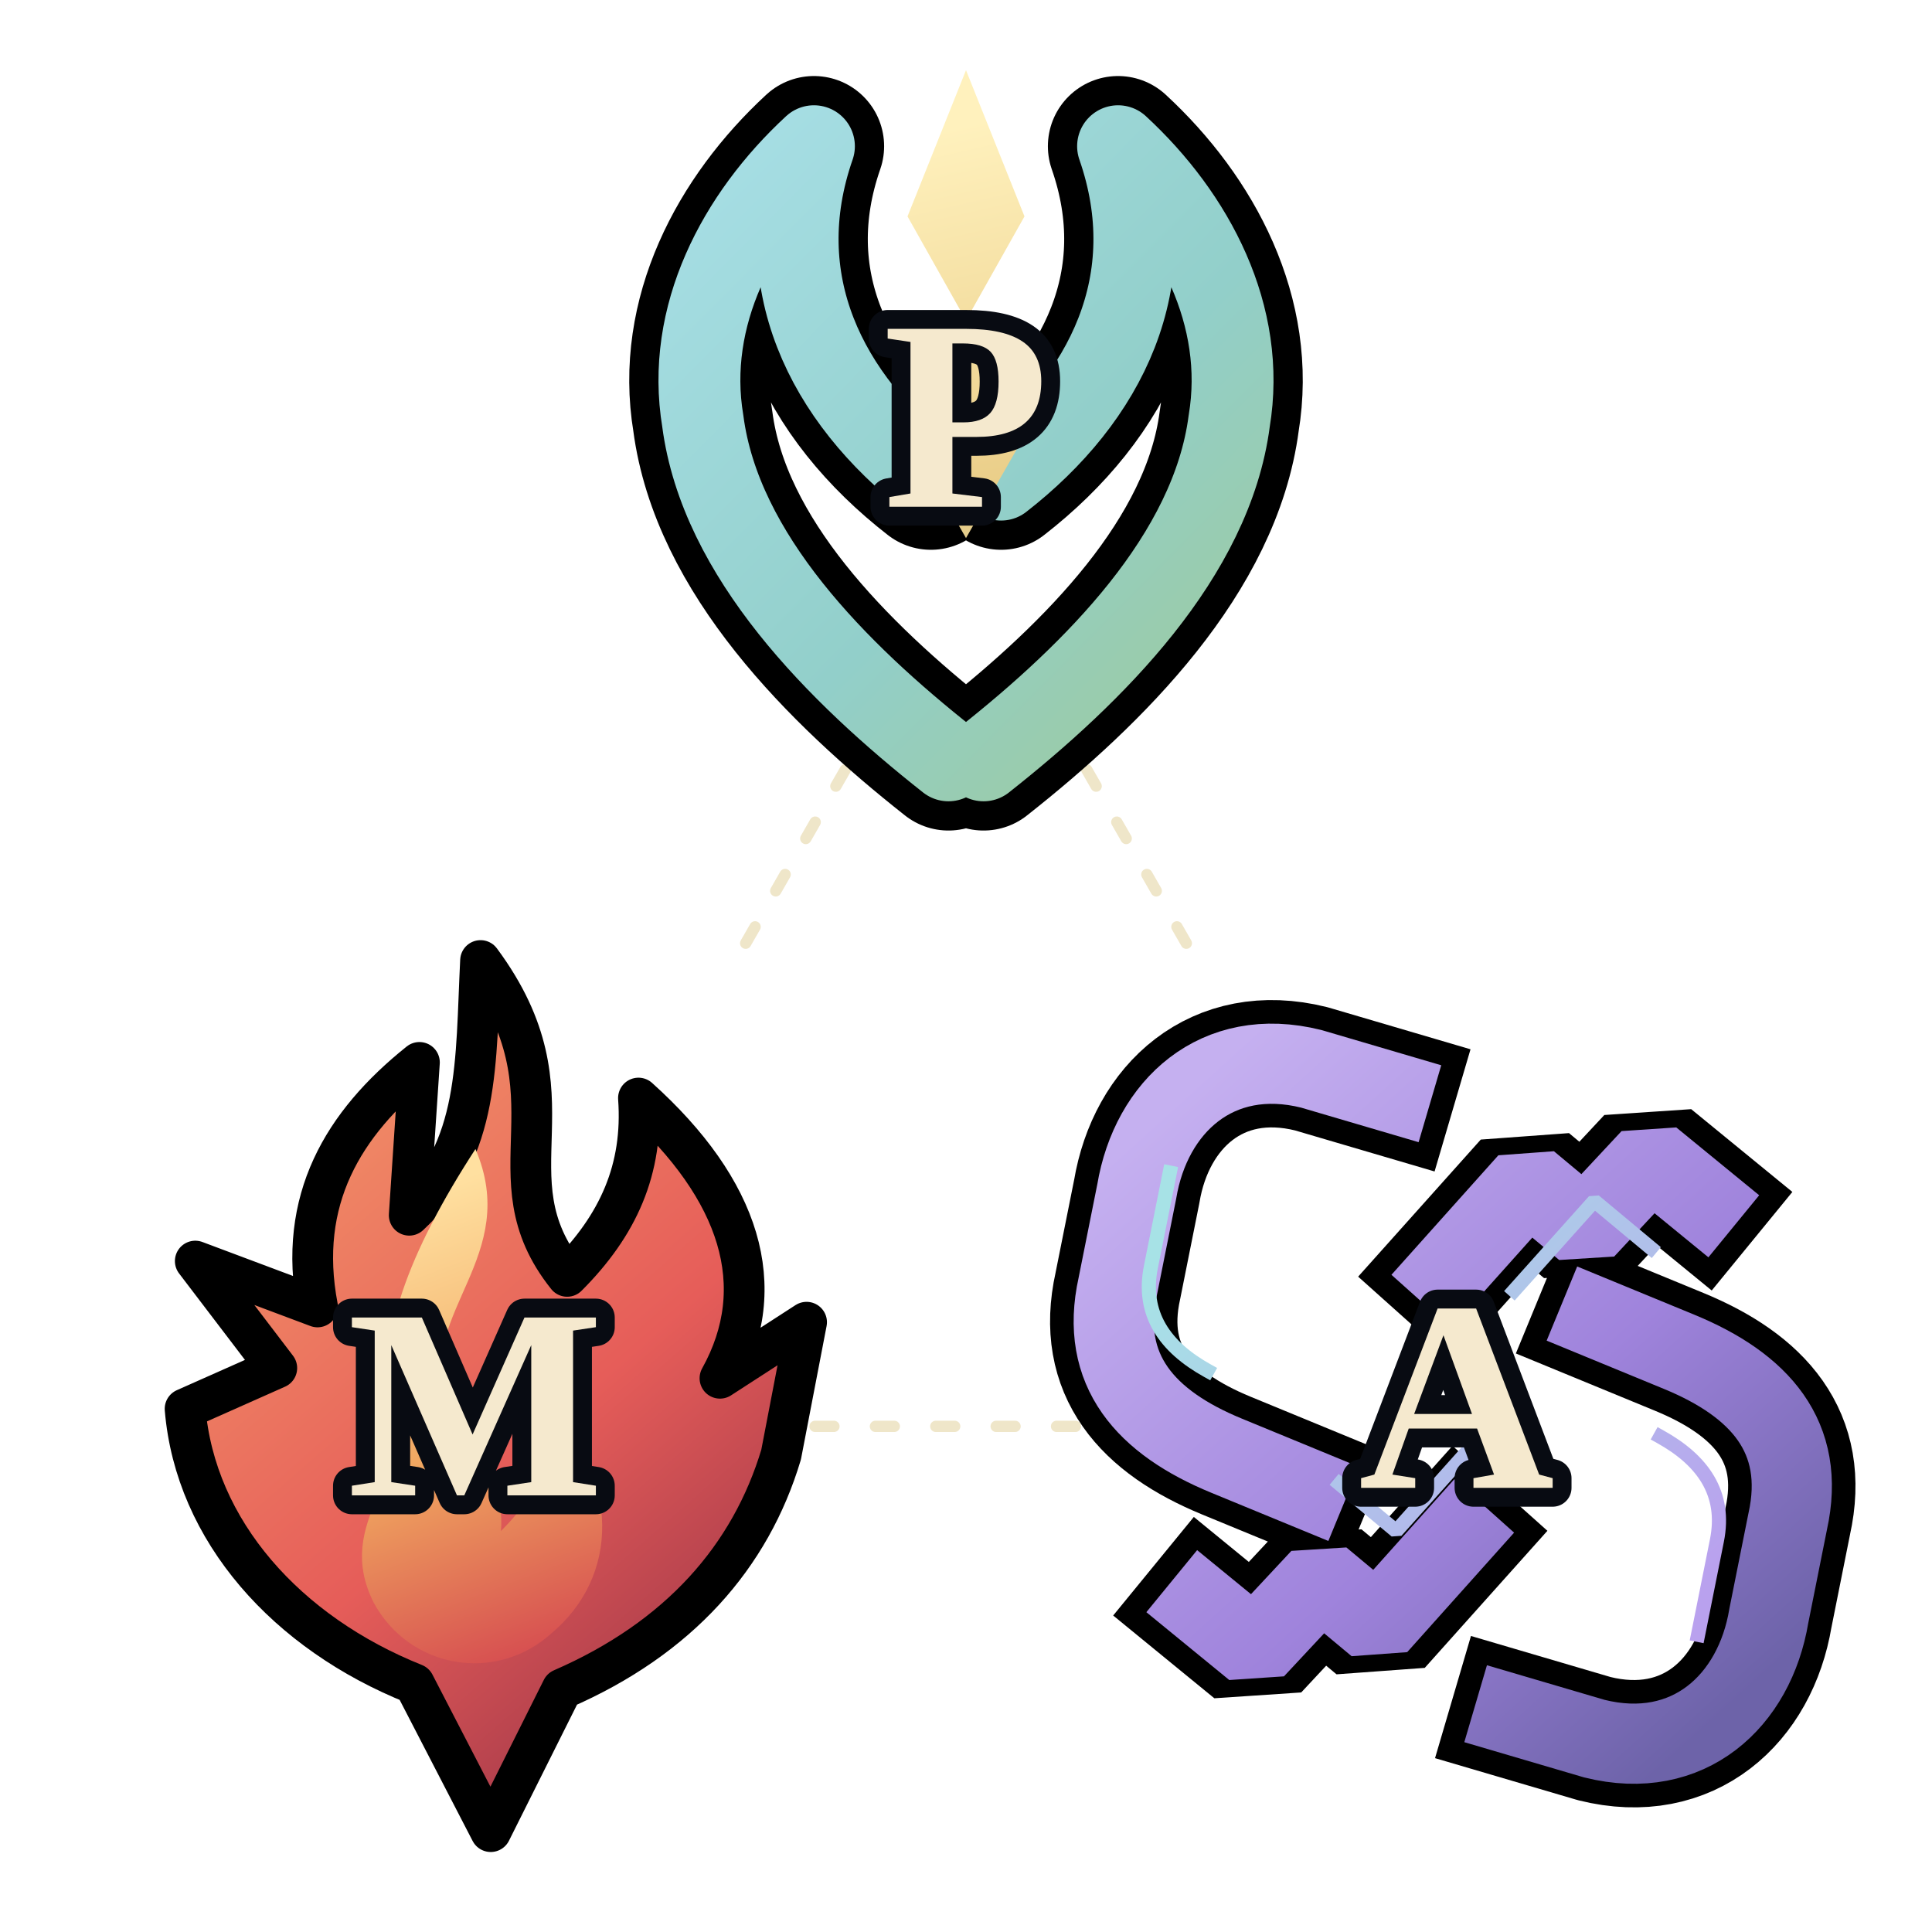
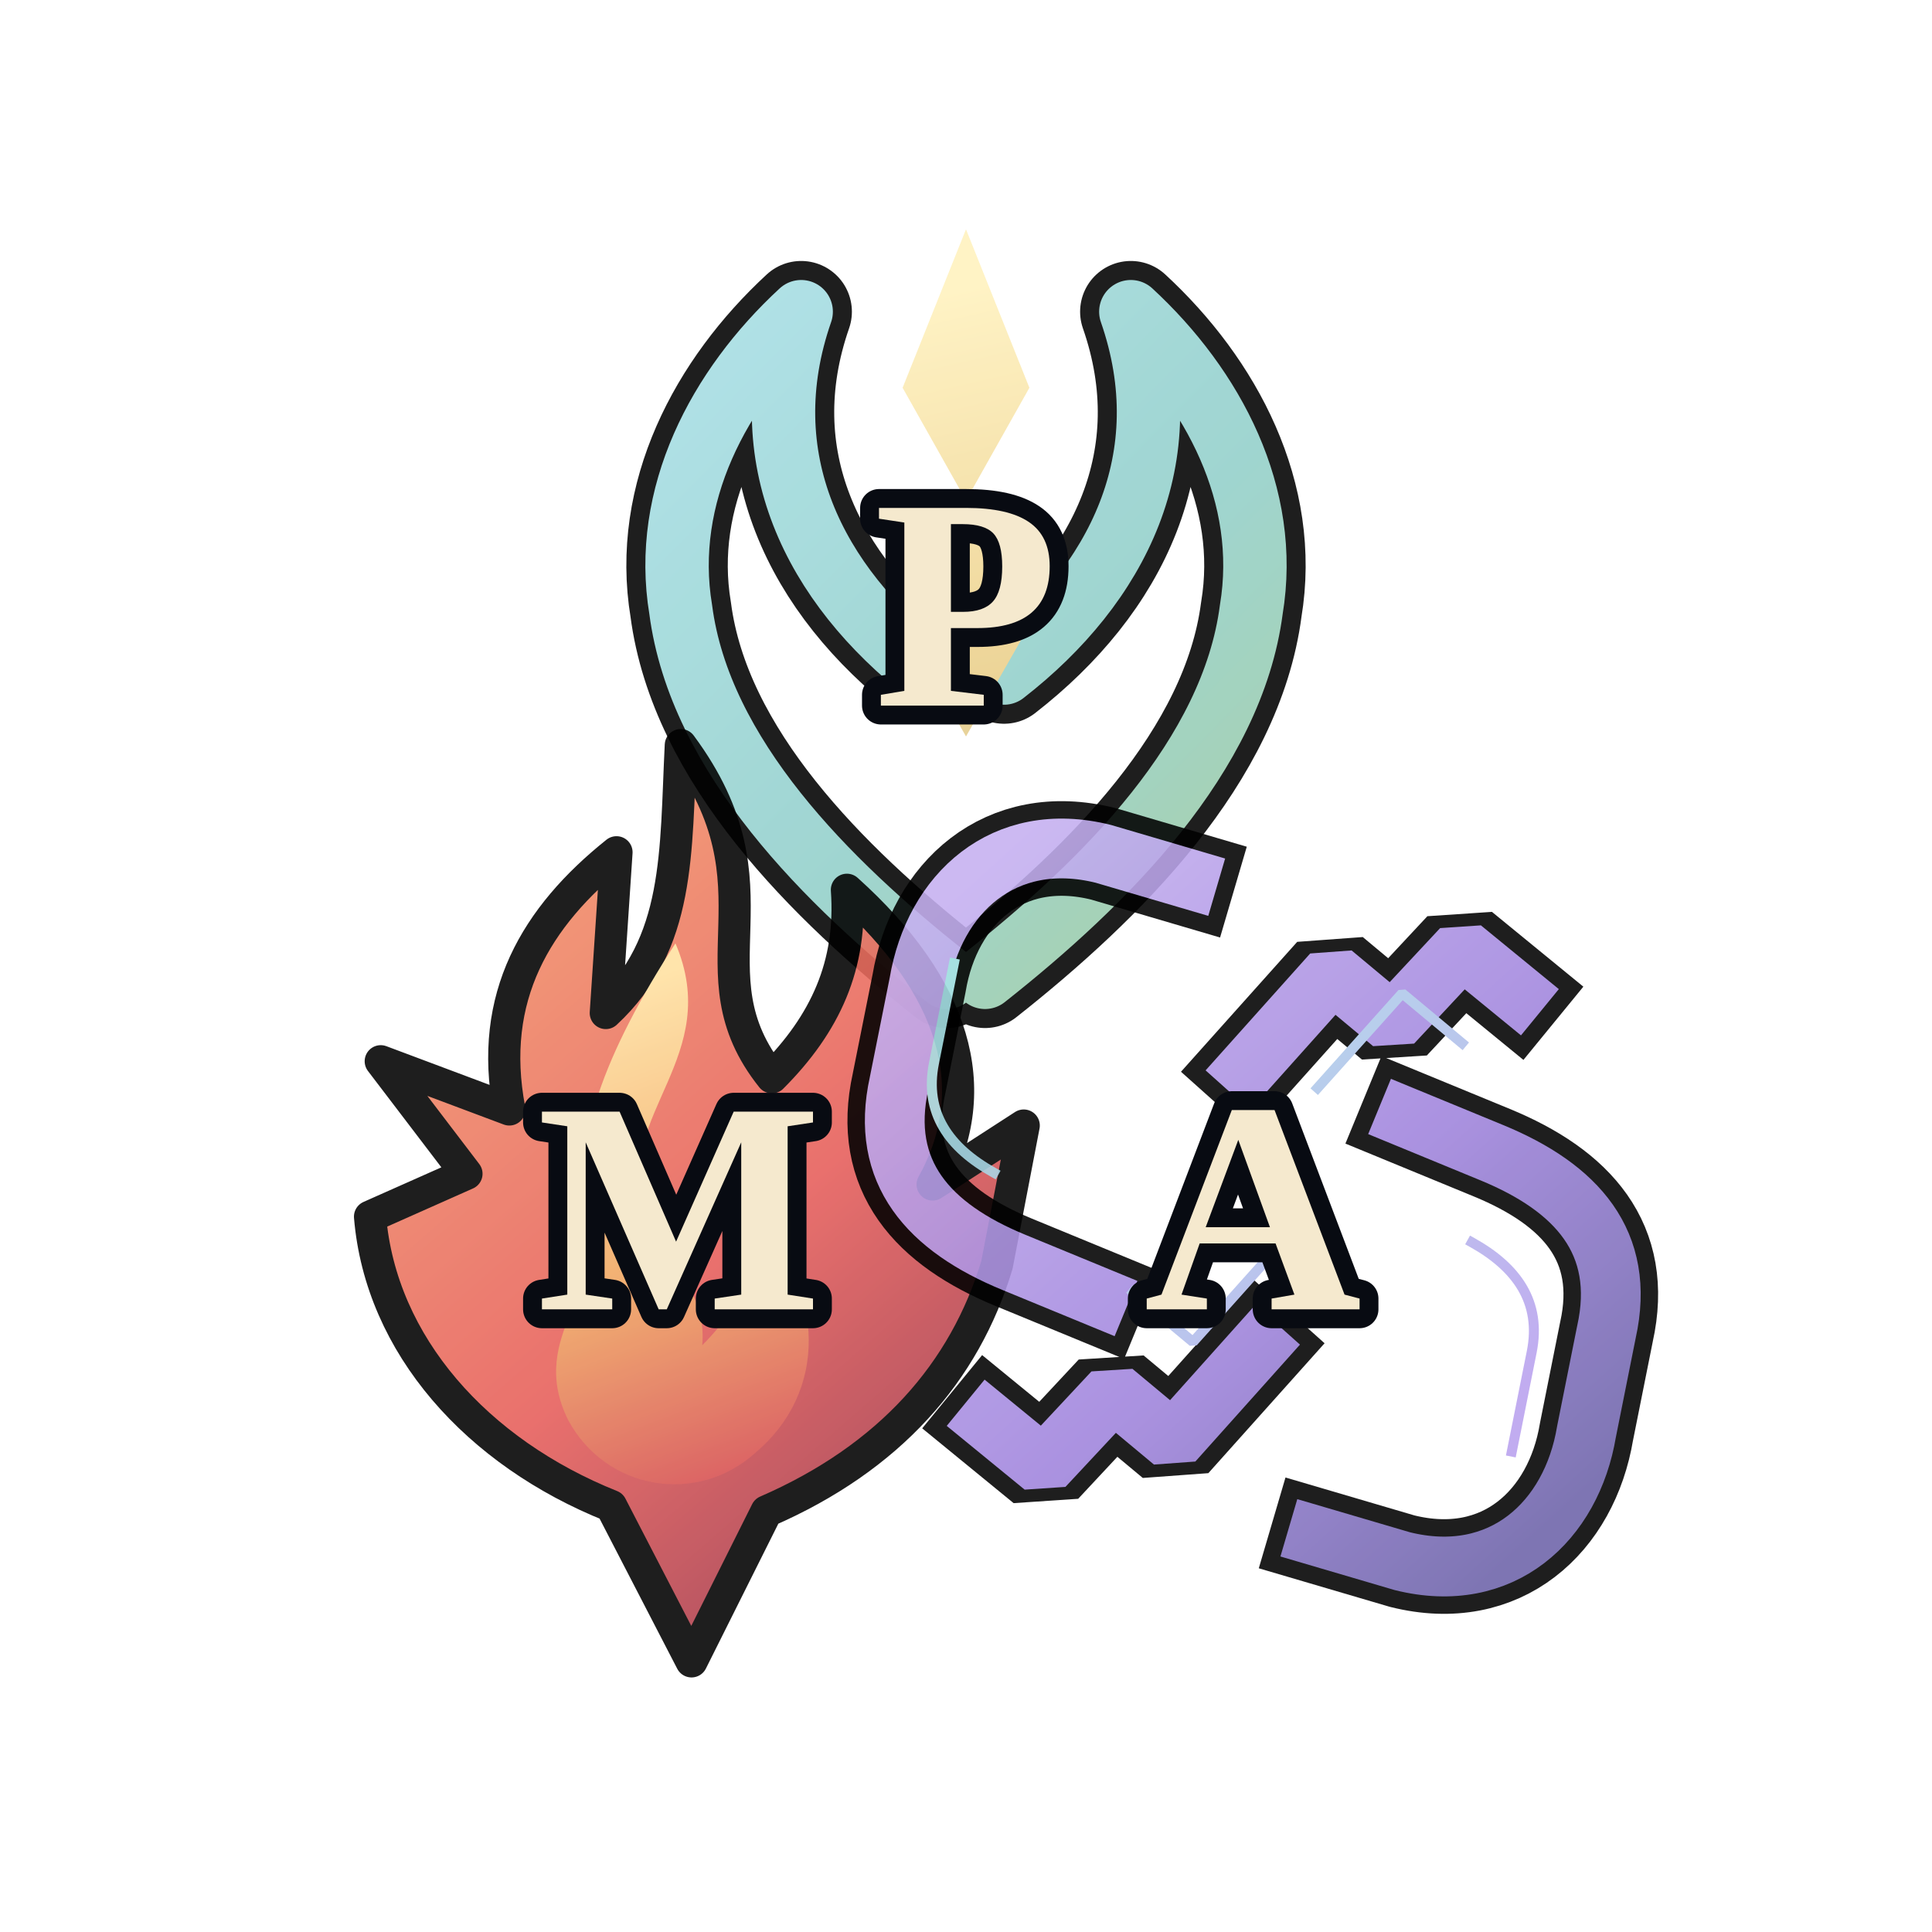
<svg xmlns="http://www.w3.org/2000/svg" viewBox="0 0 512 512" fill="none">
  <defs>
    <linearGradient id="inferno" x1="45" y1="40" x2="151" y2="162" gradientUnits="userSpaceOnUse">
      <stop stop-color="#f39769" />
      <stop offset=".58" stop-color="#e65d59" />
      <stop offset="1" stop-color="#9e3548" />
    </linearGradient>
    <linearGradient id="ember" x1="86" y1="60" x2="119" y2="147" gradientUnits="userSpaceOnUse">
      <stop stop-color="#ffe0a0" />
      <stop offset=".55" stop-color="#f0a55f" />
      <stop offset="1" stop-color="#d64d50" />
    </linearGradient>
    <linearGradient id="sanctuary" x1="44" y1="45" x2="151" y2="151" gradientUnits="userSpaceOnUse">
      <stop stop-color="#a9e0e8" />
      <stop offset=".58" stop-color="#92cfca" />
      <stop offset="1" stop-color="#9fc997" />
    </linearGradient>
    <linearGradient id="dawn" x1="88" y1="44" x2="112" y2="149" gradientUnits="userSpaceOnUse">
      <stop stop-color="#fff1bd" />
      <stop offset=".6" stop-color="#e9cc86" />
      <stop offset="1" stop-color="#b9d9cb" />
    </linearGradient>
    <linearGradient id="fracture" x1="42" y1="35" x2="159" y2="164" gradientUnits="userSpaceOnUse">
      <stop stop-color="#c5b0f0" />
      <stop offset=".58" stop-color="#9f83dc" />
      <stop offset="1" stop-color="#6d63a9" />
    </linearGradient>
    <linearGradient id="rift" x1="58" y1="54" x2="143" y2="146" gradientUnits="userSpaceOnUse">
      <stop stop-color="#a7e2e6" />
      <stop offset="1" stop-color="#b9a1ee" />
    </linearGradient>
  </defs>
-   <g stroke="#d8c078" stroke-width="3" stroke-linecap="round" opacity=".4" stroke-dasharray="5 11">
-     <path d="m224 204-31 54M288 204l31 54M216 378h80" />
-   </g>
-   <g transform="translate(101 -31) scale(1.55)">
-     <path d="M97 150c-19-15-39-35-42-58-3-18 6-35 19-47-8 23 2 43 20 57M103 150c19-15 39-35 42-58 3-18-6-35-19-47 8 23-2 43-20 57" stroke="#000000" stroke-width="24" stroke-linecap="round" stroke-linejoin="round" />
-     <path d="M97 150c-19-15-39-35-42-58-3-18 6-35 19-47-8 23 2 43 20 57M103 150c19-15 39-35 42-58 3-18-6-35-19-47 8 23-2 43-20 57" stroke="url(#sanctuary)" stroke-width="14" stroke-linecap="round" stroke-linejoin="round" />
+   <g transform="translate(88 7) scale(1.68)" opacity=".88">
+     <path d="M97 150c-19-15-39-35-42-58-3-18 6-35 19-47-8 23 2 43 20 57M103 150c19-15 39-35 42-58 3-18-6-35-19-47 8 23-2 43-20 57" stroke="#000000" stroke-width="16" stroke-linecap="round" stroke-linejoin="round" />
+     <path d="M97 150c-19-15-39-35-42-58-3-18 6-35 19-47-8 23 2 43 20 57M103 150c19-15 39-35 42-58 3-18-6-35-19-47 8 23-2 43-20 57" stroke="url(#sanctuary)" stroke-width="10" stroke-linecap="round" stroke-linejoin="round" />
    <path fill="url(#dawn)" d="m100 32 10 25-9 16 11 18-12 21-12-21 11-18-9-16 10-25Zm0 53v32" />
  </g>
-   <g transform="translate(-9 237) scale(1.35)">
-     <path fill="url(#inferno)" stroke="#000000" stroke-width="8" stroke-linejoin="round" d="M101 13c20 27 1 42 17 62 10-10 15-21 14-35 20 18 26 37 16 55l17-11-5 26c-6 20-20 36-43 46l-14 28-15-29c-25-10-43-30-45-54l18-8-16-21 24 9c-4-21 5-36 20-48l-2 30c14-13 13-30 14-50Z" />
+   <g transform="translate(37 179) scale(1.42)" opacity=".88">
+     <path fill="url(#inferno)" stroke="#000000" stroke-width="6" stroke-linejoin="round" d="M101 13c20 27 1 42 17 62 10-10 15-21 14-35 20 18 26 37 16 55l17-11-5 26c-6 20-20 36-43 46l-14 28-15-29c-25-10-43-30-45-54l18-8-16-21 24 9c-4-21 5-36 20-48l-2 30c14-13 13-30 14-50Z" />
    <path fill="url(#ember)" d="M100 50c9 21-11 32-6 49 3 10 12 15 11 26 8-8 11-16 8-27 16 17 15 36 2 47-11 10-28 7-35-6-8-16 8-25 4-38-4-13 3-31 16-51Z" />
  </g>
-   <g transform="translate(260 247) scale(1.25)">
-     <path d="M87 34 70 29C50 24 36 37 33 55l-4 20c-4 18 6 29 23 36l17 7M113 166l17 5c20 5 34-8 37-26l4-20c4-18-6-29-23-36l-17-7M47 143l11 9 14-15 12 10 17-19M153 57l-11-9-14 15-12-10-17 19" stroke="#000000" stroke-width="27" stroke-linecap="square" stroke-linejoin="bevel" />
-     <path d="M87 34 70 29C50 24 36 37 33 55l-4 20c-4 18 6 29 23 36l17 7M113 166l17 5c20 5 34-8 37-26l4-20c4-18-6-29-23-36l-17-7M47 143l11 9 14-15 12 10 17-19M153 57l-11-9-14 15-12-10-17 19" stroke="url(#fracture)" stroke-width="17" stroke-linecap="square" stroke-linejoin="bevel" />
-     <path d="m40 51-4 20c-2 10 3 17 12 22m104 56 4-20c2-10-3-17-12-22m-68 10 12 10 17-19m37-41-12-10-17 19" stroke="url(#rift)" stroke-width="3" stroke-linecap="square" stroke-linejoin="bevel" />
+   <g transform="translate(200 188) scale(1.32)" opacity=".88">
+     <path d="M87 34 70 29C50 24 36 37 33 55l-4 20c-4 18 6 29 23 36l17 7M113 166l17 5c20 5 34-8 37-26l4-20c4-18-6-29-23-36l-17-7M47 143l11 9 14-15 12 10 17-19M153 57l-11-9-14 15-12-10-17 19" stroke="#000000" stroke-width="19" stroke-linecap="square" stroke-linejoin="bevel" />
+     <path d="M87 34 70 29C50 24 36 37 33 55l-4 20c-4 18 6 29 23 36l17 7M113 166l17 5c20 5 34-8 37-26l4-20c4-18-6-29-23-36l-17-7M47 143l11 9 14-15 12 10 17-19M153 57l-11-9-14 15-12-10-17 19" stroke="url(#fracture)" stroke-width="12" stroke-linecap="square" stroke-linejoin="bevel" />
+     <path d="m40 51-4 20c-2 10 3 17 12 22m104 56 4-20c2-10-3-17-12-22m-68 10 12 10 17-19m37-41-12-10-17 19" stroke="url(#rift)" stroke-width="2" stroke-linecap="square" stroke-linejoin="bevel" />
  </g>
-   <g fill="#f5e9ce" stroke="#080b12" stroke-width="10" stroke-linejoin="round" paint-order="stroke" text-anchor="middle" dominant-baseline="central" font-family="Georgia, 'Times New Roman', serif" font-size="72" font-weight="700">
-     <text x="256" y="110">P</text>
-     <text x="126" y="372">M</text>
-     <text x="386" y="370">A</text>
+   <g fill="#f5e9ce" stroke="#080b12" stroke-width="10" stroke-linejoin="round" paint-order="stroke" text-anchor="middle" dominant-baseline="central" font-family="Georgia, 'Times New Roman', serif" font-size="80" font-weight="700">
+     <text x="256" y="160">P</text>
+     <text x="180" y="320">M</text>
+     <text x="332" y="320">A</text>
  </g>
</svg>
